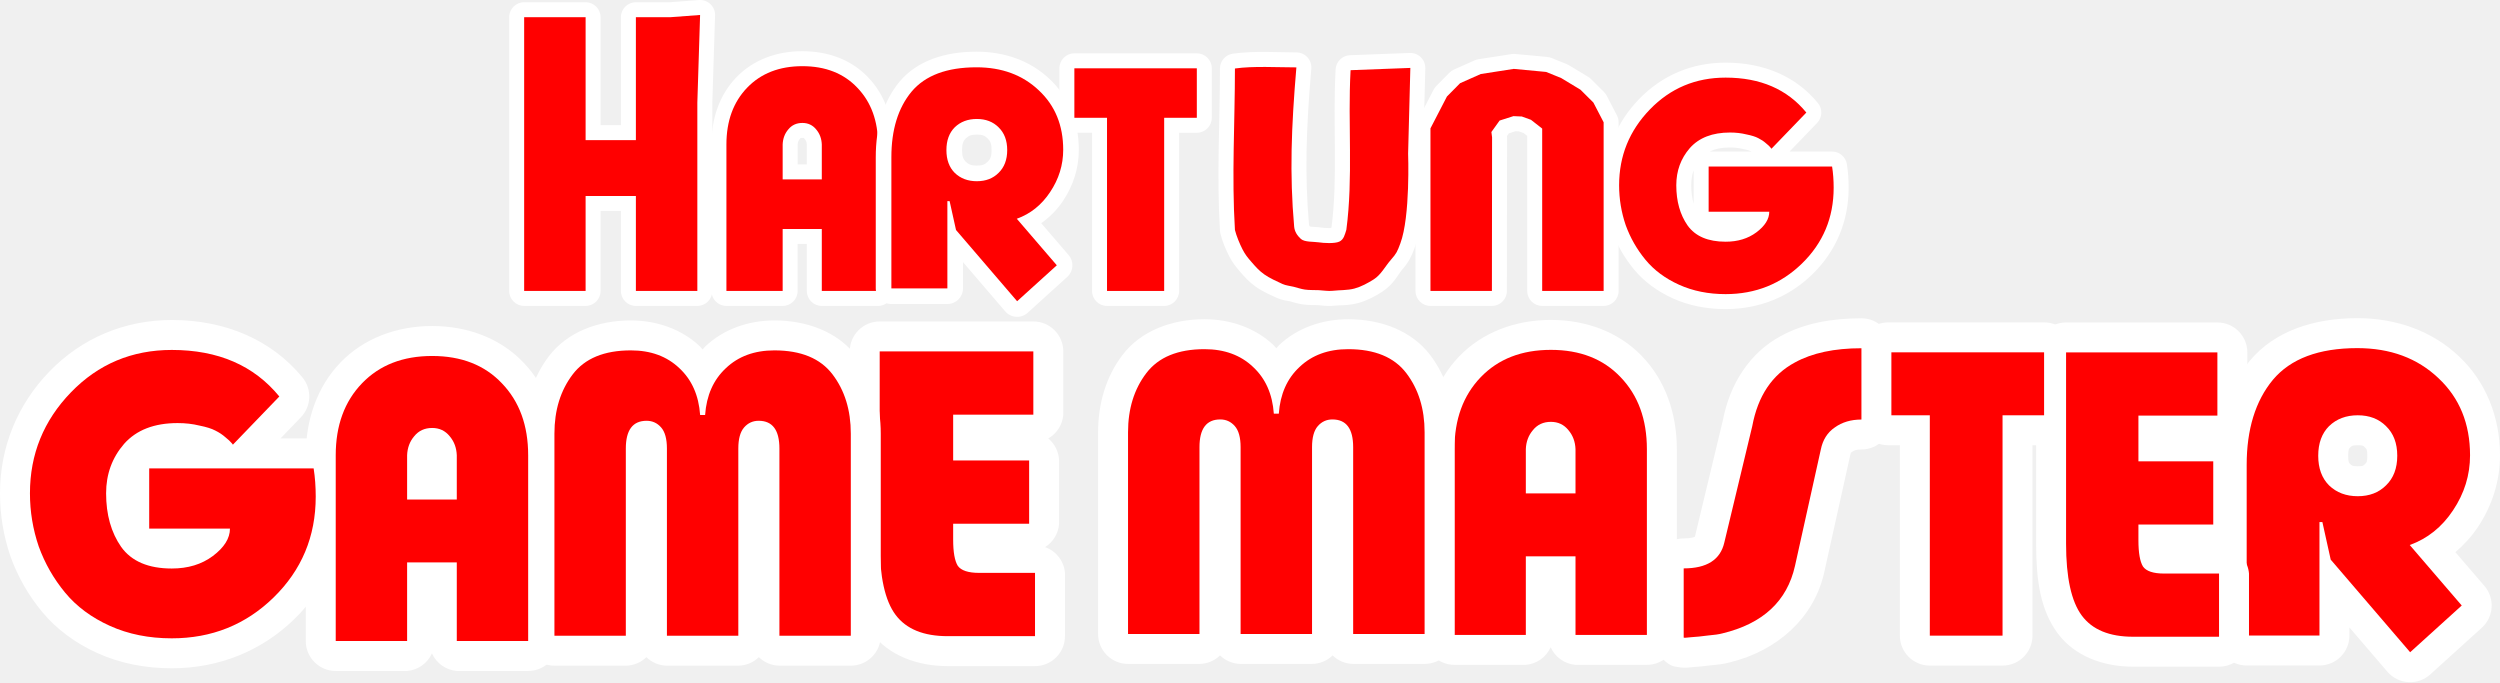
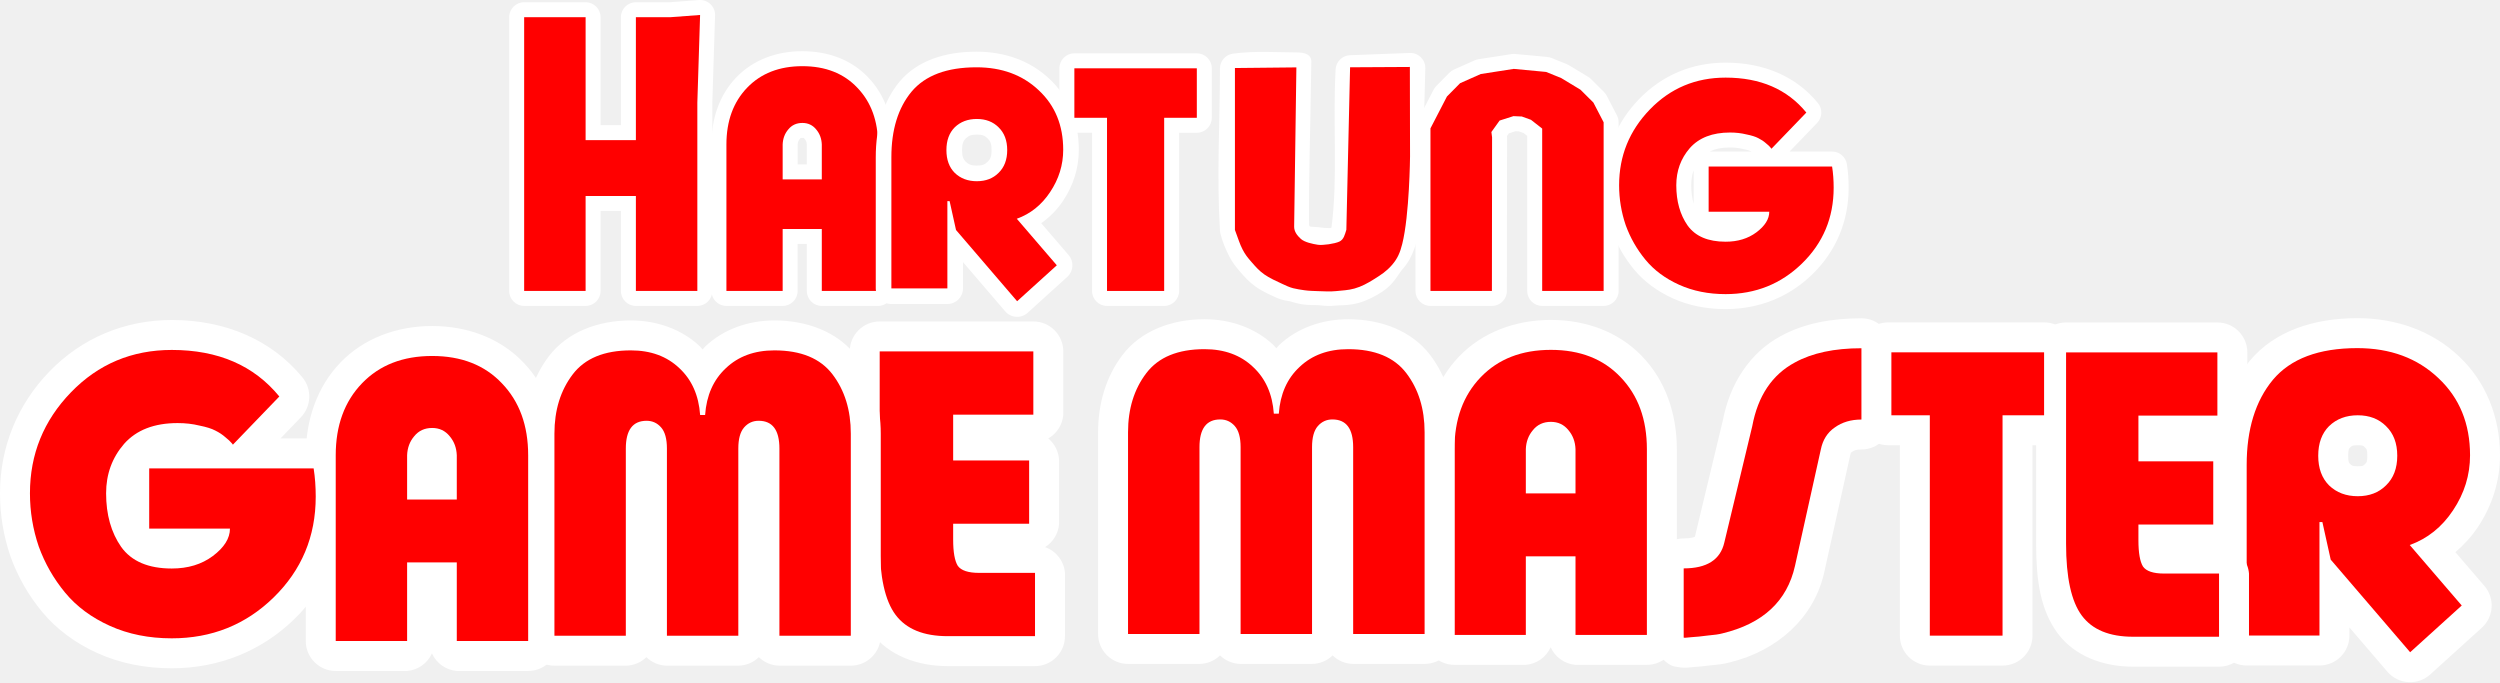
<svg xmlns="http://www.w3.org/2000/svg" height="341.64" viewBox="0 0 1001.607 273.312" width="1252.01" version="1.1" id="svg1">
  <defs id="defs1" />
  <g id="path10" style="stroke:#ffffff;stroke-width:24;stroke-linecap:round;stroke-linejoin:round;stroke-dasharray:none;stroke-opacity:1;paint-order:markers stroke fill" transform="translate(-5.236328,-7.834841)">
    <path style="baseline-shift:baseline;display:inline;overflow:visible;vector-effect:none;fill:#ffffff;stroke:none;enable-background:accumulate;stop-color:#000000;stop-opacity:1" d="m 949.682,135.307 c -17.637,0 -33.161,5.241 -43.021,16.986 a 12.001,12.001 0 0 0 -0.059,0.07 c -9.107,11.018 -13.248,25.515 -13.248,41.74 v 68.359 a 12.001,12.001 0 0 0 12,12 h 29.162 a 12.001,12.001 0 0 0 12,-12 v -3.246 l 15.223,17.744 a 12.001,12.001 0 0 0 17.164,1.08 l 20.664,-18.719 a 12.001,12.001 0 0 0 1.045,-16.717 l -11.645,-13.547 c 3.406,-2.917 6.484,-6.257 9.023,-10.074 5.746,-8.581 8.854,-18.516 8.853,-28.723 10e-5,-15.344 -5.668,-29.541 -16.426,-39.641 -10.709,-10.161 -25.1,-15.314 -40.736,-15.314 z m 0,24 c 10.793,0 18.056,2.866 24.232,8.734 a 12.001,12.001 0 0 0 0.061,0.057 c 6.105,5.72 8.869,12.12 8.869,22.164 0,5.608 -1.445,10.372 -4.801,15.379 a 12.001,12.001 0 0 0 -0.025,0.037 c -3.202,4.817 -6.677,7.522 -11.406,9.227 a 12.001,12.001 0 0 0 -5.031,19.111 l 13.209,15.369 -2.861,2.592 -21.848,-25.465 -1.775,-8.016 c 0.515,0.027 1.03,0.143 1.543,0.143 7.112,0 14.573,-2.668 19.74,-7.799 5.434,-5.299 8.092,-13.041 8.092,-20.412 0,-7.371 -2.658,-15.114 -8.092,-20.412 -5.167,-5.132 -12.628,-7.801 -19.74,-7.801 -7.15,0 -14.599,2.658 -19.836,7.715 a 12.001,12.001 0 0 0 -0.113,0.264 l -0.045,-0.105 c -5.333,5.348 -7.838,13.021 -7.838,20.34 0,6.119 1.868,12.402 5.559,17.451 a 12.001,12.001 0 0 0 -5.059,9.123 v 33.461 h -5.162 v -56.359 c 0,-12.272 2.847,-20.491 7.719,-26.406 4.36,-5.173 11.384,-8.391 24.609,-8.391 z m 0.166,26.908 c 2.182,0 2.226,0.209 2.834,0.818 a 12.001,12.001 0 0 0 0.162,0.16 c 0.512,0.495 0.836,0.615 0.836,3.234 0,2.621 -0.324,2.74 -0.836,3.234 a 12.001,12.001 0 0 0 -0.16,0.158 c -0.607,0.609 -0.653,0.818 -2.836,0.818 -2.073,0 -2.377,-0.247 -3.057,-0.9 -0.417,-0.411 -0.775,-0.734 -0.775,-3.311 0,-2.578 0.357,-2.9 0.773,-3.311 0.68,-0.655 0.983,-0.902 3.059,-0.902 z" id="path27" />
    <path style="baseline-shift:baseline;display:inline;overflow:visible;vector-effect:none;fill:#ff0000;stroke:none;enable-background:accumulate;stop-color:#000000;stop-opacity:1" d="m 939.016,232.043 -3.333,-15.041 h -1.166 v 45.46 h -29.164 v -68.358 q 0,-21.393 10.499,-34.095 10.664,-12.702 33.83,-12.702 19.831,0 32.497,12.034 12.665,11.866 12.665,30.92 0,11.866 -6.832,22.06 -6.666,10.029 -17.332,13.873 l 20.831,24.234 -20.664,18.719 z m -0.666,-53.482 q -4.333,4.345 -4.333,11.866 0,7.521 4.333,11.867 4.5,4.345 11.499,4.345 6.999,0 11.332,-4.345 4.5,-4.346 4.5,-11.867 0,-7.52 -4.5,-11.866 -4.333,-4.346 -11.332,-4.346 -7,0 -11.5,4.346 z" id="path28" />
  </g>
  <path style="baseline-shift:baseline;display:inline;overflow:visible;vector-effect:none;fill:#ffffff;stroke:none;stroke-width:24;stroke-linecap:round;stroke-linejoin:round;stroke-dasharray:none;stroke-opacity:1;paint-order:markers stroke fill;enable-background:accumulate;stop-color:#000000" d="m 827.758,129.192 a 12.001,12.001 0 0 0 -12,12 v 76.609 c 0,14.784 1.732,26.615 8.652,35.955 6.774,9.141 18.298,13.348 30.18,13.348 h 34.453 a 12.001,12.001 0 0 0 12,-11.998 v -25.316 a 12.001,12.001 0 0 0 -7.91,-10.307 12.001,12.001 0 0 0 5.59,-9.344 v -25.312 a 12.001,12.001 0 0 0 -4.314,-8.818 12.001,12.001 0 0 0 5.973,-9.502 v -25.314 a 12.001,12.001 0 0 0 -12,-12 z m 12,24 h 36.623 v 1.314 h -19.637 a 12.001,12.001 0 0 0 -12,12 v 18.32 a 12.001,12.001 0 0 0 12,12 h 17.979 v 1.312 h -17.979 a 12.001,12.001 0 0 0 -12,12 v 6.328 c 0,5.969 0.047,10.934 3.566,16.725 a 12.001,12.001 0 0 0 0.434,0.664 c 4.838,6.89 12.21,7.934 18.27,7.934 h 10.029 v 1.314 h -22.453 c -7.112,0 -9.281,-1.454 -10.898,-3.637 h 0.002 c -1.471,-1.985 -3.936,-9.361 -3.936,-21.666 z" id="path29" />
  <g id="path8" style="stroke:#ffffff;stroke-width:24;stroke-linecap:round;stroke-linejoin:round;stroke-dasharray:none;stroke-opacity:1;paint-order:markers stroke fill" transform="translate(-5.236328,-7.834841)">
    <path style="baseline-shift:baseline;display:inline;overflow:visible;vector-effect:none;fill:#ffffff;stroke:none;enable-background:accumulate;stop-color:#000000;stop-opacity:1" d="m 761.754,136.994 a 12.001,12.001 0 0 0 -12,12 v 25.225 a 12.001,12.001 0 0 0 12,12 h 4.65 v 76.283 a 12.001,12.001 0 0 0 12,12 h 29.135 a 12.001,12.001 0 0 0 12,-12 v -76.283 h 4.648 a 12.001,12.001 0 0 0 12,-12 v -25.225 a 12.001,12.001 0 0 0 -12,-12 z m 12,24 h 38.434 v 1.225 h -4.648 a 12.001,12.001 0 0 0 -12,12 v 76.283 h -5.135 v -76.283 a 12.001,12.001 0 0 0 -12,-12 h -4.65 z" id="path31" />
    <path style="baseline-shift:baseline;display:inline;overflow:visible;vector-effect:none;fill:#ff0000;stroke:none;enable-background:accumulate;stop-color:#000000;stop-opacity:1" d="m 778.404,174.218 h -16.649 v -25.224 h 62.432 v 25.224 h -16.648 v 88.283 h -29.135 z" id="path34" />
  </g>
  <path style="baseline-shift:baseline;display:inline;overflow:visible;vector-effect:none;fill:#ff0000;stroke:none;stroke-width:24;stroke-linecap:round;stroke-linejoin:round;stroke-dasharray:none;stroke-opacity:1;paint-order:markers stroke fill;enable-background:accumulate;stop-color:#000000" d="m 889.042,255.105 h -34.452 q -14.245,0 -20.539,-8.493 -6.294,-8.494 -6.294,-28.811 v -76.609 h 60.623 v 25.314 h -31.637 v 18.32 h 29.98 v 25.313 h -29.98 v 6.328 q 0,7.494 1.822,10.492 1.988,2.831 8.448,2.831 h 22.03 z" id="path30" />
  <g id="path7" style="stroke:#ffffff;stroke-width:24;stroke-linecap:round;stroke-linejoin:round;stroke-dasharray:none;stroke-opacity:1;paint-order:markers stroke fill" transform="translate(-5.236328,-7.834841)">
    <path style="baseline-shift:baseline;display:inline;overflow:visible;vector-effect:none;fill:#ffffff;stroke:none;enable-background:accumulate;stop-color:#000000;stop-opacity:1" d="m 751.006,135.355 c -12.224,0 -23.128,2.093 -32.34,7.137 -12.394,6.66 -20.464,19.208 -23.201,33.904 l 0.129,-0.604 -11.191,46.605 a 12.001,12.001 0 0 0 -0.027,0.121 c -0.221,0.966 0.099,0.26 -0.002,0.324 -0.101,0.065 -1.434,0.713 -4.578,0.713 a 12.001,12.001 0 0 0 -12,12 v 27.73 a 12.001,12.001 0 0 0 3.566,8.535 c 3.403,3.363 5.085,3.044 6.105,3.254 1.021,0.21 1.548,0.226 1.992,0.248 0.887,0.044 1.356,0.013 1.84,-0.014 0.969,-0.053 1.842,-0.143 2.93,-0.27 l -0.682,0.059 c 2.168,-0.126 4.523,-0.378 7.043,-0.707 2.853,-0.246 5.104,-0.497 7.648,-1.172 19.19,-4.671 33.803,-17.924 37.857,-36.045 a 12.001,12.001 0 0 0 0.004,-0.021 l 10.344,-46.605 a 12.001,12.001 0 0 0 0.045,-0.213 c 0.295,-1.453 0.236,-1.081 0.598,-1.328 a 12.001,12.001 0 0 0 0.25,-0.174 c 0.748,-0.538 1.511,-0.912 3.67,-0.912 a 12.001,12.001 0 0 0 12,-12 v -28.566 a 12.001,12.001 0 0 0 -12,-12 z m -12,25.121 v 5.84 c -1.945,0.796 -3.829,1.734 -5.553,2.959 -5.452,3.771 -9.206,9.989 -10.484,16.287 l 0.045,-0.213 -10.342,46.6 -0.002,0.006 c -2.261,10.079 -6.999,14.82 -20.24,17.99 a 12.001,12.001 0 0 0 -0.318,0.082 c 0.011,-0.003 -0.303,0.039 -0.316,0.041 v -4.42 c 1.875,-0.658 3.716,-1.445 5.463,-2.557 5.324,-3.388 9.149,-9.272 10.51,-15.211 l -0.027,0.121 11.189,-46.605 a 12.001,12.001 0 0 0 0.129,-0.605 c 1.78,-9.558 5.107,-14.025 10.99,-17.174 a 12.001,12.001 0 0 0 0.113,-0.062 c 2.335,-1.282 5.279,-2.34 8.844,-3.078 z" id="path35" />
    <path style="baseline-shift:baseline;display:inline;overflow:visible;vector-effect:none;fill:#ff0000;stroke:none;enable-background:accumulate;stop-color:#000000;stop-opacity:1" d="m 679.796,263.287 v -27.73 q 13.903,0 16.276,-10.357 l 11.19,-46.606 q 3.391,-18.208 17.124,-25.558 10.342,-5.68 26.62,-5.68 v 28.565 q -6.274,0 -10.682,3.174 -4.408,3.007 -5.595,8.854 l -10.343,46.606 q -4.747,21.215 -29.162,27.061 -1.865,0.501 -5.764,0.836 -3.73,0.5 -6.612,0.668 -2.883,0.334 -3.052,0.167 z" id="path36" />
  </g>
  <g id="path6" style="stroke:#ffffff;stroke-width:24;stroke-linecap:round;stroke-linejoin:round;stroke-dasharray:none;stroke-opacity:1;paint-order:markers stroke fill" transform="translate(-5.236328,-7.834841)">
    <path style="baseline-shift:baseline;display:inline;overflow:visible;vector-effect:none;fill:#ffffff;stroke:none;enable-background:accumulate;stop-color:#000000;stop-opacity:1" d="m 626.584,136.006 c -14.199,0 -27.404,4.923 -36.74,14.615 -9.294,9.648 -13.895,22.877 -13.895,37.166 v 74.42 a 12.001,12.001 0 0 0 12,12 h 28.6 a 12.001,12.001 0 0 0 9.951,-7.055 12.001,12.001 0 0 0 9.951,7.053 h 28.598 a 12.001,12.001 0 0 0 12,-12 v -74.42 c 0,-14.273 -4.592,-27.487 -13.865,-37.133 -9.238,-9.722 -22.42,-14.646 -36.6,-14.646 z m 0,24 c 9.215,0 14.634,2.356 19.221,7.195 a 12.001,12.001 0 0 0 0.066,0.068 c 4.756,4.938 7.178,10.937 7.178,20.516 v 62.42 h -4.598 v -19.49 a 12.001,12.001 0 0 0 -12,-12 h -19.902 a 12.001,12.001 0 0 0 -12,12 v 19.492 h -4.6 v -62.42 c 0,-9.58 2.424,-15.579 7.18,-20.516 a 12.001,12.001 0 0 0 0,-0.002 c 6.6e-4,-6.8e-4 10e-4,-0.001 0.002,-0.002 4.714,-4.893 10.24,-7.262 19.453,-7.262 z m 0,4.84 c -5.906,0 -12.569,2.969 -16.438,7.689 -3.449,4.128 -5.394,9.594 -5.588,14.803 a 12.001,12.001 0 0 0 -0.01,0.447 v 17.734 a 12.001,12.001 0 0 0 12,12 h 19.902 a 12.001,12.001 0 0 0 12,-12 v -17.734 a 12.001,12.001 0 0 0 -0.008,-0.449 c -0.196,-5.209 -2.142,-10.675 -5.592,-14.803 -3.793,-4.627 -10.362,-7.688 -16.268,-7.688 z" id="path37" />
    <path style="baseline-shift:baseline;display:inline;overflow:visible;vector-effect:none;fill:#ff0000;stroke:none;enable-background:accumulate;stop-color:#000000;stop-opacity:1" d="m 598.486,158.945 q 10.538,-10.94 28.098,-10.94 17.56,0 27.93,10.94 10.536,10.94 10.536,28.84 v 74.42 h -28.598 v -31.49 h -19.902 v 31.492 h -28.6 v -74.42 q 0,-17.902 10.537,-28.841 z m 18.064,46.575 h 19.902 v -17.735 q -0.168,-4.475 -2.844,-7.624 -2.675,-3.315 -7.024,-3.315 -4.515,0 -7.191,3.315 -2.676,3.149 -2.843,7.624 z" id="path38" />
  </g>
  <path style="baseline-shift:baseline;display:inline;overflow:visible;vector-effect:none;fill:#ffffff;stroke:none;stroke-width:24;stroke-linecap:round;stroke-linejoin:round;stroke-dasharray:none;stroke-opacity:1;paint-order:markers stroke fill;enable-background:accumulate;stop-color:#000000" d="m 173.141,130.618 c -14.199,0 -27.404,4.923 -36.74,14.615 a 12.001,12.001 0 0 0 0,0.002 12.001,12.001 0 0 0 -0.002,0.002 c -9.292,9.648 -13.893,22.876 -13.893,37.164 v 74.42 a 12.001,12.001 0 0 0 12,12 h 28.6 a 12.001,12.001 0 0 0 9.951,-7.055 12.001,12.001 0 0 0 9.951,7.053 h 28.598 a 12.001,12.001 0 0 0 12,-12 v -74.42 c 0,-14.273 -4.592,-27.487 -13.865,-37.133 -9.238,-9.722 -22.42,-14.648 -36.6,-14.648 z m 0,24 c 9.215,0 14.634,2.356 19.221,7.195 a 12.001,12.001 0 0 0 0.066,0.07 c 4.756,4.938 7.178,10.937 7.178,20.516 v 62.42 h -4.598 v -19.49 a 12.001,12.001 0 0 0 -12,-12 h -19.902 a 12.001,12.001 0 0 0 -12,12 v 19.492 h -4.6 v -62.42 c 0,-9.58 2.424,-15.581 7.18,-20.518 4.715,-4.895 10.24,-7.266 19.455,-7.266 z m 0,4.842 c -5.906,0 -12.569,2.969 -16.438,7.689 -3.449,4.128 -5.394,9.594 -5.588,14.803 a 12.001,12.001 0 0 0 -0.01,0.447 v 17.734 a 12.001,12.001 0 0 0 12,12 h 19.902 a 12.001,12.001 0 0 0 12,-12 v -17.734 a 12.001,12.001 0 0 0 -0.008,-0.451 c -0.196,-5.209 -2.142,-10.673 -5.592,-14.801 -3.793,-4.627 -10.362,-7.688 -16.268,-7.688 z" id="path39" />
  <g id="path5" style="stroke:#ffffff;stroke-width:24;stroke-linecap:round;stroke-linejoin:round;stroke-dasharray:none;stroke-opacity:1;paint-order:markers stroke fill" transform="translate(-5.236328,-7.834841)">
    <path style="baseline-shift:baseline;display:inline;overflow:visible;vector-effect:none;fill:#ffffff;stroke:none;enable-background:accumulate;stop-color:#000000;stop-opacity:1" d="m 487.795,135.729 c -13.055,0 -25.407,4.581 -32.84,14.33 -6.595,8.651 -9.779,19.492 -9.779,30.957 v 80.814 a 12.001,12.001 0 0 0 12,12 h 28.623 a 12.001,12.001 0 0 0 8.238,-3.412 12.001,12.001 0 0 0 8.236,3.412 h 28.621 a 12.001,12.001 0 0 0 8.238,-3.414 12.001,12.001 0 0 0 8.236,3.414 h 28.623 a 12.001,12.001 0 0 0 12,-12 v -80.814 c 0,-11.465 -3.184,-22.306 -9.779,-30.957 -7.432,-9.75 -19.785,-14.33 -32.84,-14.33 -10.338,0 -20.376,3.463 -27.68,10.377 -0.415,0.387 -0.715,0.868 -1.109,1.273 -0.392,-0.403 -0.691,-0.883 -1.104,-1.268 -7.304,-6.918 -17.344,-10.383 -27.686,-10.383 z m 0,24 c 5.611,0 8.525,1.272 11.201,3.816 a 12.001,12.001 0 0 0 0.104,0.098 c 0.511,0.475 0.937,0.982 1.359,1.496 -2.092,-0.743 -4.248,-1.258 -6.34,-1.258 -5.441,0 -12.15,2.653 -15.84,7.574 -3.69,4.921 -4.48,10.323 -4.48,15.521 v 62.854 h -4.623 v -68.814 c 0,-7.303 1.698,-12.251 4.865,-16.406 v -0.002 c 2.331,-3.057 5.51,-4.879 13.754,-4.879 z m 57.578,0 c 8.245,0 11.423,1.822 13.754,4.879 3.168,4.156 4.865,9.104 4.865,16.408 v 68.814 h -4.623 v -62.854 c 0,-5.198 -0.788,-10.6 -4.479,-15.521 -3.69,-4.921 -10.401,-7.574 -15.842,-7.574 -2.092,0 -4.248,0.515 -6.34,1.258 0.423,-0.514 0.848,-1.021 1.359,-1.496 a 12.001,12.001 0 0 0 0.104,-0.098 c 2.677,-2.545 5.591,-3.816 11.201,-3.816 z m -31.199,25.277 a 12.001,12.001 0 0 0 1.412,0.557 h 1.996 a 12.001,12.001 0 0 0 1.412,-0.557 c -0.03,0.657 -0.1,1.323 -0.1,1.971 v 62.854 h -4.621 v -62.854 c 0,-0.648 -0.07,-1.313 -0.1,-1.971 z" id="path41" />
    <path style="baseline-shift:baseline;display:inline;overflow:visible;vector-effect:none;fill:#ff0000;stroke:none;enable-background:accumulate;stop-color:#000000;stop-opacity:1" d="m 515.586,173.562 h 1.997 q 0.832,-11.758 8.32,-18.713 7.489,-7.121 19.47,-7.121 15.975,0 23.297,9.605 7.322,9.605 7.322,23.682 v 80.815 h -28.622 v -74.854 q 0,-11.095 -8.32,-11.095 -3.495,0 -5.825,2.65 -2.33,2.65 -2.33,8.445 v 74.854 h -28.621 v -74.854 q 0,-5.796 -2.33,-8.446 -2.33,-2.65 -5.824,-2.65 -8.32,0 -8.32,11.096 v 74.854 h -28.624 v -80.815 q 0,-14.077 7.322,-23.682 7.323,-9.605 23.298,-9.605 11.982,0 19.47,7.121 7.488,6.955 8.32,18.713 z" id="path42" />
  </g>
  <g id="path4" style="stroke:#ffffff;stroke-width:24;stroke-linecap:round;stroke-linejoin:round;stroke-dasharray:none;stroke-opacity:1;paint-order:markers stroke fill" transform="translate(-5.236328,-7.834841)">
    <path style="baseline-shift:baseline;display:inline;overflow:visible;vector-effect:none;fill:#ffffff;stroke:none;enable-background:accumulate;stop-color:#000000;stop-opacity:1" d="m 357.678,136.623 a 12.001,12.001 0 0 0 -12,12 v 76.725 c 0,14.822 1.776,26.72 8.797,36.064 6.872,9.146 18.454,13.299 30.449,13.299 h 34.984 a 12.001,12.001 0 0 0 12,-12 v -25.354 a 12.001,12.001 0 0 0 -7.967,-10.328 12.001,12.001 0 0 0 5.611,-9.354 v -25.352 a 12.001,12.001 0 0 0 -4.336,-8.826 12.001,12.001 0 0 0 6.018,-9.521 v -25.354 a 12.001,12.001 0 0 0 -12,-12 z m 12,24 h 37.557 v 1.354 h -20.123 a 12.001,12.001 0 0 0 -12,12 v 18.348 a 12.001,12.001 0 0 0 12,12 h 18.441 v 1.352 h -18.441 a 12.001,12.001 0 0 0 -12,12 v 6.338 c 0,5.989 0.058,11 3.633,16.803 a 12.001,12.001 0 0 0 0.439,0.664 c 4.908,6.895 12.253,7.877 18.355,7.877 h 10.369 v 1.354 h -22.984 c -7.29,0 -9.612,-1.519 -11.262,-3.715 a 12.001,12.001 0 0 0 0,-0.002 c -1.5,-1.997 -3.984,-9.337 -3.984,-21.646 z" id="path43" />
    <path style="baseline-shift:baseline;display:inline;overflow:visible;vector-effect:none;fill:#ff0000;stroke:none;enable-background:accumulate;stop-color:#000000;stop-opacity:1" d="m 419.908,262.71 h -34.984 q -14.464,0 -20.855,-8.507 -6.391,-8.506 -6.391,-28.855 v -76.725 h 61.557 v 25.353 h -32.124 v 18.347 h 30.442 v 25.352 h -30.442 v 6.339 q 0,7.505 1.85,10.508 2.018,2.835 8.578,2.835 h 22.369 z" id="path44" />
  </g>
  <g id="path3" style="stroke:#ffffff;stroke-width:24;stroke-linecap:round;stroke-linejoin:round;stroke-dasharray:none;stroke-opacity:1;paint-order:markers stroke fill" transform="translate(-5.236328,-7.834841)">
    <path style="baseline-shift:baseline;display:inline;overflow:visible;vector-effect:none;fill:#ffffff;stroke:none;enable-background:accumulate;stop-color:#000000;stop-opacity:1" d="m 257.963,136.213 c -13.054,0 -25.412,4.597 -32.836,14.359 -6.588,8.664 -9.766,19.513 -9.766,30.99 v 80.971 a 12.001,12.001 0 0 0 12,12 h 28.605 a 12.001,12.001 0 0 0 8.236,-3.412 12.001,12.001 0 0 0 8.229,3.41 h 28.605 a 12.001,12.001 0 0 0 8.23,-3.41 12.001,12.001 0 0 0 8.234,3.412 h 28.605 a 12.001,12.001 0 0 0 12,-12 v -80.971 c 0,-11.477 -3.178,-22.324 -9.766,-30.988 a 12.001,12.001 0 0 0 0,-0.002 c -7.424,-9.762 -19.781,-14.359 -32.836,-14.359 -10.342,0 -20.385,3.477 -27.684,10.406 -0.407,0.38 -0.701,0.854 -1.088,1.252 -0.387,-0.398 -0.681,-0.872 -1.088,-1.252 -7.298,-6.93 -17.341,-10.406 -27.684,-10.406 z m 0,24 c 5.6,0 8.503,1.27 11.178,3.82 a 12.001,12.001 0 0 0 0.102,0.096 c 0.533,0.496 0.979,1.025 1.416,1.564 -2.103,-0.752 -4.271,-1.273 -6.375,-1.273 -5.446,0 -12.162,2.666 -15.846,7.592 -3.684,4.925 -4.471,10.324 -4.471,15.525 v 62.996 h -4.605 v -68.971 c 0,-7.326 1.702,-12.295 4.871,-16.463 h -0.002 c 2.334,-3.069 5.5,-4.887 13.732,-4.887 z m 57.543,0 c 8.233,0 11.399,1.818 13.732,4.887 h -0.002 c 3.169,4.168 4.871,9.136 4.871,16.463 v 68.971 h -4.605 v -62.998 c 0,-5.202 -0.785,-10.6 -4.469,-15.525 -3.684,-4.925 -10.4,-7.592 -15.846,-7.592 -2.103,0 -4.273,0.52 -6.375,1.271 0.436,-0.538 0.883,-1.066 1.414,-1.561 a 12.001,12.001 0 0 0 0.102,-0.096 c 2.676,-2.551 5.578,-3.82 11.178,-3.82 z m -31.176,25.285 a 12.001,12.001 0 0 0 1.406,0.6 h 1.996 a 12.001,12.001 0 0 0 1.404,-0.553 c -0.03,0.664 -0.1,1.336 -0.1,1.99 v 62.996 h -4.605 v -62.994 c 0,-0.671 -0.07,-1.359 -0.102,-2.039 z" id="path45" />
    <path style="baseline-shift:baseline;display:inline;overflow:visible;vector-effect:none;fill:#ff0000;stroke:none;enable-background:accumulate;stop-color:#000000;stop-opacity:1" d="m 285.736,174.097 h 1.997 q 0.831,-11.78 8.315,-18.75 7.484,-7.134 19.458,-7.134 15.966,0 23.284,9.623 7.317,9.624 7.317,23.727 v 80.97 h -28.605 v -74.998 q 0,-11.117 -8.315,-11.117 -3.493,0 -5.821,2.655 -2.329,2.655 -2.329,8.462 v 74.996 h -28.605 v -74.994 q 0,-5.807 -2.328,-8.462 -2.328,-2.655 -5.821,-2.655 -8.315,0 -8.315,11.117 v 74.996 h -28.606 v -80.97 q 0,-14.103 7.318,-23.727 7.318,-9.623 23.283,-9.623 11.975,0 19.458,7.134 7.484,6.97 8.316,18.75 z" id="path46" />
  </g>
  <g id="path1" style="stroke:#ffffff;stroke-width:24;stroke-linecap:round;stroke-linejoin:round;stroke-dasharray:none;stroke-opacity:1;paint-order:markers stroke fill" transform="translate(-5.236328,-7.834841)">
    <path style="baseline-shift:baseline;display:inline;overflow:visible;vector-effect:none;fill:#ffffff;stroke:none;enable-background:accumulate;stop-color:#000000;stop-opacity:1" d="m 74.062,136.037 c -18.815,7.8e-4 -36.043,7.222 -49.023,20.639 -12.873,13.307 -19.803,30.349 -19.803,48.797 v 0.002 c 0,8.607 1.395,17.071 4.162,25.184 a 12.001,12.001 0 0 0 0.078,0.221 c 2.915,8.03 7.149,15.441 12.586,22.025 5.845,7.079 13.448,12.641 22.254,16.615 v -0.002 c 9.075,4.097 19.131,6.059 29.748,6.059 18.704,0 35.879,-6.844 49.104,-19.715 a 12.001,12.001 0 0 0 0.002,-0.002 c 13.37,-13.016 20.561,-30.246 20.561,-49.053 0,-4.555 -0.318,-8.951 -0.984,-13.186 a 12.001,12.001 0 0 0 -11.855,-10.137 h -13.27 l 8.166,-8.475 a 12.001,12.001 0 0 0 0.646,-15.926 C 113.999,143.886 95.296,136.037 74.064,136.037 a 12.001,12.001 0 0 0 -0.002,0 z m 0.002,24 c 11.157,0 19.385,2.319 26.057,7.021 l -2.74,2.844 c -0.118,-0.061 -0.229,-0.141 -0.348,-0.201 -3.057,-1.613 -5.949,-2.384 -9.197,-3.043 -3.686,-0.898 -7.509,-1.32 -11.426,-1.32 -11.752,0 -23.006,3.979 -30.438,12.365 a 12.001,12.001 0 0 0 -0.09,0.104 c -6.594,7.614 -10.139,17.498 -10.139,27.666 0,10.43 2.578,20.289 8.191,28.34 a 12.001,12.001 0 0 0 0.09,0.125 c 6.639,9.267 18.192,13.67 30.039,13.67 8.537,0 16.897,-2.382 23.596,-7.371 a 12.001,12.001 0 0 0 0.037,-0.027 C 104.013,235.466 109.365,228.228 109.365,219.625 a 12.001,12.001 0 0 0 -12,-12 H 77.012 v -0.141 h 42.662 c -0.147,12.795 -4.209,22.382 -13.244,31.178 -9.127,8.883 -19.106,12.914 -32.365,12.914 -7.71,0 -14.196,-1.369 -19.873,-3.932 -5.947,-2.684 -10.302,-6.001 -13.621,-10.021 -3.704,-4.486 -6.49,-9.369 -8.488,-14.838 -1.899,-5.61 -2.846,-11.31 -2.846,-17.311 v -0.002 c 0,-12.849 4.022,-22.775 13.053,-32.109 8.924,-9.224 18.627,-13.326 31.775,-13.326 z" id="path47" />
    <path style="baseline-shift:baseline;display:inline;overflow:visible;vector-effect:none;fill:#ff0000;stroke:none;enable-background:accumulate;stop-color:#000000;stop-opacity:1" d="m 17.236,205.473 q 0,-23.473 16.428,-40.454 16.428,-16.981 40.4,-16.982 27.827,0 43.082,18.646 l -18.607,19.312 q -0.168,-0.333 -0.67,-0.832 -0.504,-0.666 -2.348,-2.164 -1.676,-1.499 -4.023,-2.664 -2.18,-1.165 -6.37,-1.998 -4.023,-0.999 -8.717,-0.999 -14.081,0 -21.457,8.324 -7.209,8.324 -7.209,19.811 0,12.82 6.035,21.476 6.203,8.658 20.284,8.658 9.723,0 16.428,-4.994 6.873,-5.161 6.873,-10.988 h -32.353 v -24.14 h 65.88 q 0.838,5.328 0.838,11.321 0,23.973 -16.93,40.455 -16.764,16.315 -40.736,16.315 -13.746,0 -24.81,-4.995 -11.064,-4.994 -17.937,-13.318 -6.873,-8.324 -10.56,-18.48 -3.521,-10.321 -3.521,-21.309 z" id="path48" />
  </g>
  <path style="baseline-shift:baseline;display:inline;overflow:visible;vector-effect:none;fill:#ff0000;stroke:none;stroke-width:24;stroke-linecap:round;stroke-linejoin:round;stroke-dasharray:none;stroke-opacity:1;paint-order:markers stroke fill;enable-background:accumulate;stop-color:#000000" d="m 145.042,153.559 q 10.538,-10.94 28.098,-10.94 17.56,0 27.93,10.94 10.536,10.94 10.536,28.84 v 74.42 h -28.598 v -31.49 h -19.902 v 31.492 h -28.6 v -74.42 q 0,-17.902 10.537,-28.841 z m 18.064,46.575 h 19.902 v -17.735 q -0.168,-4.475 -2.844,-7.624 -2.675,-3.315 -7.024,-3.315 -4.515,0 -7.191,3.315 -2.676,3.149 -2.843,7.624 z" id="path40" />
  <g id="path2" style="stroke:#ffffff;stroke-width:12;stroke-linecap:round;stroke-linejoin:round;stroke-dasharray:none;stroke-opacity:1;paint-order:markers stroke fill" transform="translate(-5.236328,-7.834841)">
    <path style="baseline-shift:baseline;display:inline;overflow:visible;vector-effect:none;fill:#ffffff;stroke:none;enable-background:accumulate;stop-color:#000000;stop-opacity:1" d="m 326.709,28.348 c -10.47,0 -19.771,3.516 -26.459,10.467 -6.668,6.929 -9.979,16.316 -9.979,26.902 v 58.686 a 6.001,6.001 0 0 0 6,6 h 22.531 a 6.001,6.001 0 0 0 6,-6 v -18.834 h 3.682 v 18.834 a 6.001,6.001 0 0 0 6,6 h 22.531 a 6.001,6.001 0 0 0 6,-6 V 65.717 c 0,-10.576 -3.308,-19.954 -9.963,-26.881 -6.608,-6.968 -15.881,-10.488 -26.344,-10.488 z m 0,12 c 7.976,0 13.364,2.229 17.648,6.752 a 6.001,6.001 0 0 0 0.033,0.035 c 4.4,4.573 6.625,10.348 6.625,18.582 v 52.686 H 340.484 V 99.568 a 6.001,6.001 0 0 0 -6,-6 h -15.682 a 6.001,6.001 0 0 0 -6,6 V 118.402 H 302.271 V 65.717 c 0,-8.234 2.224,-14.009 6.625,-18.582 4.379,-4.551 9.836,-6.787 17.812,-6.787 z m 0,10.742 c -3.809,0 -7.819,1.798 -10.266,4.779 -2.251,2.672 -3.505,6.149 -3.635,9.623 a 6.001,6.001 0 0 0 -0.004,0.225 v 13.984 a 6.001,6.001 0 0 0 6,6 h 15.68 a 6.001,6.001 0 0 0 6,-6 V 65.717 a 6.001,6.001 0 0 0 -0.004,-0.225 c -0.13,-3.474 -1.384,-6.95 -3.635,-9.621 -2.409,-2.936 -6.358,-4.781 -10.137,-4.781 z m 0,12 c 0.758,0 0.457,-0.126 0.865,0.381 a 6.001,6.001 0 0 0 0.098,0.119 c 0.533,0.627 0.764,1.135 0.812,2.326 v 7.785 h -3.68 v -7.799 c 0.05,-1.178 0.282,-1.689 0.812,-2.314 a 6.001,6.001 0 0 0 0.098,-0.117 c 0.37,-0.459 0.092,-0.381 0.994,-0.381 z" id="path16" />
    <path style="baseline-shift:baseline;display:inline;overflow:visible;vector-effect:none;fill:#ff0000;stroke:none;enable-background:accumulate;stop-color:#000000;stop-opacity:1" d="m 304.573,42.975 q 8.3,-8.627 22.135,-8.627 13.835,0 22.005,8.627 8.301,8.627 8.301,22.742 V 124.402 H 334.484 V 99.569 H 318.803 v 24.833 H 296.271 V 65.716 q 0,-14.115 8.302,-22.742 z m 14.23,36.727 h 15.681 V 65.716 q -0.132,-3.529 -2.241,-6.012 -2.108,-2.614 -5.534,-2.614 -3.558,0 -5.666,2.614 -2.108,2.483 -2.24,6.012 z" id="path17" />
  </g>
  <path style="baseline-shift:baseline;display:inline;overflow:visible;vector-effect:none;fill:#ffffff;stroke:none;stroke-width:12;stroke-linecap:round;stroke-linejoin:round;stroke-dasharray:none;stroke-opacity:1;paint-order:markers stroke fill;enable-background:accumulate;stop-color:#000000" d="m 430.437,21.37 a 6.001,6.001 0 0 0 -6,6 v 19.822 a 6.001,6.001 0 0 0 6,6 h 7.084 V 116.567 a 6.001,6.001 0 0 0 6,6 h 22.895 a 6.001,6.001 0 0 0 6,-6 V 53.193 h 7.082 a 6.001,6.001 0 0 0 6,-6 V 27.37 a 6.001,6.001 0 0 0 -6,-6 z m 6,12 h 37.061 v 7.822 h -7.082 a 6.001,6.001 0 0 0 -6,6 V 110.567 H 449.521 V 47.193 a 6.001,6.001 0 0 0 -6,-6 h -7.084 z" id="path14" />
  <g id="path10-7" style="stroke:#ffffff;stroke-width:12;stroke-linecap:round;stroke-linejoin:round;stroke-dasharray:none;stroke-opacity:1;paint-order:markers stroke fill" transform="matrix(1.042983,0,0,1.042983,-20.54267,-9.061615)">
    <path style="baseline-shift:baseline;display:inline;overflow:visible;vector-effect:none;fill:#ffffff;stroke:none;enable-background:accumulate;stop-color:#000000;stop-opacity:1" d="m 394.797,28.541 c -12.487,0 -22.926,3.626 -29.545,11.51 a 6.001,6.001 0 0 0 -0.029,0.035 c -6.216,7.52 -9.119,17.469 -9.119,28.969 V 119.471 a 6.001,6.001 0 0 0 6,6 h 21.51 a 6.001,6.001 0 0 0 6,-6 v -10.092 l 16.24,18.93 a 6.001,6.001 0 0 0 8.582,0.539 l 15.24,-13.805 a 6.001,6.001 0 0 0 0.521,-8.359 L 419.658,94.422 c 3.236,-2.299 6.101,-5.149 8.393,-8.592 3.959,-5.907 6.055,-12.623 6.055,-19.609 0,-10.691 -3.838,-20.239 -11.225,-27.168 -7.359,-6.984 -17.128,-10.512 -28.084,-10.512 z m 0,12 c 8.537,0 14.742,2.385 19.836,7.225 a 6.001,6.001 0 0 0 0.029,0.029 c 5.058,4.739 7.443,10.387 7.443,18.426 0,4.683 -1.264,8.812 -4.023,12.93 a 6.001,6.001 0 0 0 -0.012,0.02 c -2.657,3.997 -5.767,6.447 -9.82,7.908 a 6.001,6.001 0 0 0 -2.516,9.555 l 11.553,13.441 -6.34,5.742 -18.484,-21.547 -2.133,-9.625 a 6.001,6.001 0 0 0 -0.723,-1.162 c 1.724,0.493 3.502,0.818 5.312,0.818 4.662,0 9.29,-1.679 12.559,-4.93 3.431,-3.337 5.119,-8.151 5.119,-13.027 0,-4.876 -1.688,-9.69 -5.119,-13.027 -3.269,-3.252 -7.897,-4.93 -12.559,-4.93 -4.684,0 -9.318,1.672 -12.648,4.889 a 6.001,6.001 0 0 0 -0.059,0.135 l -0.021,-0.055 c -3.353,3.362 -4.947,8.138 -4.947,12.988 0,4.85 1.595,9.626 4.947,12.988 a 6.001,6.001 0 0 0 0.08,0.08 c 0.279,0.269 0.616,0.461 0.912,0.709 a 6.001,6.001 0 0 0 -5.57,5.822 v 27.527 h -9.51 V 69.055 c 0,-9.521 2.254,-16.329 6.35,-21.297 3.868,-4.6 10.059,-7.217 20.344,-7.217 z m 0.123,19.846 c 2.199,0 3.119,0.448 4.109,1.441 a 6.001,6.001 0 0 0 0.08,0.08 c 0.969,0.936 1.488,1.935 1.488,4.436 0,2.501 -0.52,3.5 -1.488,4.436 a 6.001,6.001 0 0 0 -0.08,0.08 c -0.99,0.993 -1.91,1.441 -4.109,1.441 -2.166,0 -3.184,-0.463 -4.26,-1.486 -0.886,-0.903 -1.416,-1.96 -1.416,-4.471 0,-2.509 0.528,-3.567 1.412,-4.469 1.077,-1.026 2.095,-1.488 4.264,-1.488 z" id="path12" />
    <path style="baseline-shift:baseline;display:inline;overflow:visible;vector-effect:none;fill:#ff0000;stroke:none;enable-background:accumulate;stop-color:#000000;stop-opacity:1" d="m 386.931,97.036 -2.458,-11.093 h -0.86 V 119.471 H 362.103 V 69.055 q 0,-15.778 7.743,-25.146 7.865,-9.368 24.951,-9.368 14.626,0 23.968,8.875 9.341,8.752 9.341,22.804 0,8.752 -5.039,16.27 -4.916,7.397 -12.783,10.232 l 15.364,17.873 -15.24,13.806 z m -0.491,-39.445 q -3.196,3.205 -3.196,8.752 0,5.547 3.196,8.752 3.319,3.205 8.481,3.205 5.162,0 8.358,-3.205 3.319,-3.205 3.319,-8.752 0,-5.546 -3.319,-8.752 -3.196,-3.205 -8.358,-3.205 -5.163,0 -8.482,3.205 z" id="path13" />
  </g>
  <path style="baseline-shift:baseline;display:inline;overflow:visible;vector-effect:none;fill:#ff0000;stroke:none;stroke-width:12;stroke-linecap:round;stroke-linejoin:round;stroke-dasharray:none;stroke-opacity:1;paint-order:markers stroke fill;enable-background:accumulate;stop-color:#000000" d="M 443.52,47.192 H 430.437 V 27.371 h 49.06 V 47.192 H 466.415 V 116.567 H 443.52 Z" id="path15" />
  <g id="path1-2" style="stroke:#ffffff;stroke-width:12;stroke-linecap:round;stroke-linejoin:round;stroke-dasharray:none;stroke-opacity:1;paint-order:markers stroke fill" transform="translate(1.163668,-7.834841)">
    <path style="baseline-shift:baseline;display:inline;overflow:visible;vector-effect:none;fill:#ffffff;stroke:none;enable-background:accumulate;stop-color:#000000;stop-opacity:1" d="m 690.186,32.93 c -13.415,5.6e-4 -25.406,5.031 -34.643,14.578 -9.183,9.492 -14.021,21.395 -14.021,34.543 0,6.14 0.992,12.154 2.965,17.936 a 6.001,6.001 0 0 0 0.039,0.111 c 2.074,5.713 5.074,10.963 8.941,15.646 4.071,4.93 9.371,8.824 15.623,11.646 6.387,2.883 13.489,4.281 21.096,4.281 13.359,0 25.353,-4.787 34.768,-13.949 9.515,-9.264 14.525,-21.261 14.525,-34.672 0,-3.279 -0.228,-6.424 -0.701,-9.432 a 6.001,6.001 0 0 0 -5.928,-5.066 h -17.043 l 11.043,-11.461 a 6.001,6.001 0 0 0 0.324,-7.963 C 718.406,38.413 705.453,32.93 690.186,32.93 Z m 0,12 c 10.344,10e-7 17.912,2.756 23.922,8.094 l -5.998,6.225 c -0.704,-0.466 -1.341,-1.02 -2.105,-1.402 -1.889,-0.993 -3.849,-1.539 -6.145,-2.004 -2.52,-0.619 -5.165,-0.914 -7.912,-0.914 -8.23,0 -15.651,2.687 -20.6,8.271 a 6.001,6.001 0 0 0 -0.045,0.051 c -4.502,5.199 -6.877,11.796 -6.877,18.801 0,7.358 1.794,14.082 5.609,19.555 a 6.001,6.001 0 0 0 0.045,0.062 c 4.356,6.081 11.828,9.006 20.105,9.006 5.894,0 11.448,-1.608 15.918,-4.938 a 6.001,6.001 0 0 0 0.018,-0.014 c 4.307,-3.234 7.559,-7.771 7.559,-13.047 a 6.001,6.001 0 0 0 -6,-6 h -18.289 v -6.123 h 37.904 c 0.041,0.855 0.184,1.6 0.184,2.498 0,10.586 -3.465,18.839 -10.896,26.074 -7.366,7.167 -15.761,10.547 -26.396,10.547 -6.153,0 -11.47,-1.102 -16.158,-3.219 -4.823,-2.177 -8.5,-4.948 -11.309,-8.35 -3,-3.633 -5.273,-7.617 -6.889,-12.047 -1.54,-4.533 -2.309,-9.166 -2.309,-14.006 0,-10.349 3.385,-18.693 10.646,-26.199 7.208,-7.451 15.436,-10.921 26.018,-10.922 z m 19.893,15.592 0.217,0.184 c -0.025,-0.023 -0.059,-0.034 -0.084,-0.057 -0.049,-0.039 -0.082,-0.086 -0.133,-0.127 z m 2.209,2.025 0.555,0.635 c -0.11,-0.145 -0.181,-0.148 -0.283,-0.273 -0.083,-0.083 -0.191,-0.281 -0.271,-0.361 z m -20.34,4.381 c 1.924,0 3.616,0.206 5.1,0.574 a 6.001,6.001 0 0 0 0.275,0.061 c 1.768,0.351 2.919,0.798 3.125,0.908 a 6.001,6.001 0 0 0 0.16,0.082 h -16.779 c 2.048,-1.027 4.587,-1.625 8.119,-1.625 z m -14.557,9.125 v 13.395 c -0.624,-2.14 -0.965,-4.568 -0.965,-7.396 0,-2.254 0.313,-4.211 0.965,-5.998 z" id="path18" />
    <path style="baseline-shift:baseline;display:inline;overflow:visible;vector-effect:none;fill:#ff0000;stroke:none;enable-background:accumulate;stop-color:#000000;stop-opacity:1" d="m 647.522,82.051 q 0,-17.623 12.333,-30.371 12.333,-12.749 30.331,-12.749 20.891,0 32.344,13.999 l -13.969,14.499 q -0.126,-0.25 -0.503,-0.625 -0.378,-0.5 -1.763,-1.625 -1.258,-1.125 -3.02,-2 -1.637,-0.875 -4.782,-1.5 -3.02,-0.75 -6.544,-0.75 -10.571,0 -16.109,6.249 -5.412,6.249 -5.412,14.873 0,9.625 4.531,16.123 4.657,6.5 15.228,6.5 7.3,0 12.333,-3.749 5.16,-3.875 5.16,-8.249 H 683.39 V 74.552 h 49.46 q 0.629,4 0.629,8.499 0,17.998 -12.71,30.372 -12.586,12.249 -30.583,12.249 -10.32,0 -18.626,-3.75 -8.306,-3.749 -13.466,-9.999 -5.16,-6.249 -7.928,-13.874 -2.643,-7.749 -2.643,-15.998 z" id="path20" />
  </g>
  <g id="path33" style="stroke:#ffffff;stroke-width:12;stroke-linecap:round;stroke-linejoin:round;stroke-dasharray:none;stroke-opacity:1;paint-order:markers stroke fill" transform="translate(1.163668,-7.834841)">
    <path style="baseline-shift:baseline;display:inline;overflow:visible;vector-effect:none;fill:#ffffff;stroke:none;enable-background:accumulate;stop-color:#000000;stop-opacity:1" d="m 605.881,29.461 a 6.001,6.001 0 0 0 -1.486,0.045 l -13.236,2.061 a 6.001,6.001 0 0 0 -1.518,0.445 l -8.271,3.682 a 6.001,6.001 0 0 0 -1.828,1.262 l -5.264,5.322 a 6.001,6.001 0 0 0 -1.062,1.463 l -3.305,6.389 -3.303,6.387 a 6.001,6.001 0 0 0 -0.67,2.756 v 32.564 32.564 a 6.001,6.001 0 0 0 6,6 h 12.311 12.311 a 6.001,6.001 0 0 0 6,-5.994 l 0.033,-30.773 0.035,-30.775 a 6.001,6.001 0 0 0 -0.049,-0.766 l 0.025,0.209 0.758,-1.057 2.631,-0.84 1.375,0.061 1.904,0.688 1.43,1.119 V 91.875 124.4 a 6.001,6.001 0 0 0 6,6 h 12.311 12.309 a 6.001,6.001 0 0 0 6,-6 V 90.613 56.828 a 6.001,6.001 0 0 0 -0.676,-2.768 l -4.105,-7.902 a 6.001,6.001 0 0 0 -1.096,-1.49 l -5.199,-5.166 a 6.001,6.001 0 0 0 -1.125,-0.879 l -7.689,-4.645 a 6.001,6.001 0 0 0 -0.844,-0.424 l -6.047,-2.457 A 6.001,6.001 0 0 0 618.846,30.684 Z M 605.5,41.479 l 11.34,1.068 4.791,1.947 6.666,4.027 4.025,4 2.998,5.771 v 32.32 27.787 h -6.309 -6.311 V 91.875 59.35 A 6.001,6.001 0 0 0 620.4,54.625 l -4.49,-3.514 A 6.001,6.001 0 0 0 614.25,50.193 l -3.668,-1.326 a 6.001,6.001 0 0 0 -1.775,-0.35 l -3.357,-0.148 a 6.001,6.001 0 0 0 -2.084,0.279 l -5.547,1.768 a 6.001,6.001 0 0 0 -3.057,2.225 l -3.285,4.59 a 6.001,6.001 0 0 0 -1.074,4.252 l 0.223,1.746 -0.033,30.391 -0.027,24.781 h -6.316 -6.311 V 91.836 60.73 l 2.633,-5.09 2.883,-5.576 3.824,-3.867 6.514,-2.896 z" id="path21" />
    <path style="baseline-shift:baseline;display:inline;overflow:visible;vector-effect:none;fill:#ff0000;stroke:none;enable-background:accumulate;stop-color:#000000;stop-opacity:1" d="M 571.938,91.836 V 59.271 l 3.303,-6.387 3.303,-6.387 5.263,-5.322 8.273,-3.68 13.237,-2.061 12.964,1.223 6.046,2.456 7.688,4.646 5.2,5.166 4.106,7.902 V 90.614 124.4 H 629.011 616.701 V 91.875 59.349 l -4.489,-3.514 -3.668,-1.325 -3.357,-0.147 -5.546,1.769 -3.286,4.591 0.271,2.128 -0.034,30.775 -0.034,30.775 h -12.31 -12.31 z" id="path22" />
  </g>
-   <g id="path32" style="stroke:#ffffff;stroke-width:12;stroke-linecap:round;stroke-linejoin:round;stroke-dasharray:none;stroke-opacity:1;paint-order:markers stroke fill" transform="translate(1.163668,-7.834841)">
-     <path style="baseline-shift:baseline;display:inline;overflow:visible;vector-effect:none;fill:#ffffff;stroke:none;enable-background:accumulate;stop-color:#000000;stop-opacity:1" d="m 505.998,28.633 c -4.448,-0.025 -9.068,0.103 -13.26,0.713 a 6.001,6.001 0 0 0 -5.137,5.938 c 0,21.482 -1.35,42.977 0.012,65.051 a 6.001,6.001 0 0 0 0.158,1.049 c 0.786,3.231 2.213,6.546 3.551,9.133 1.338,2.588 2.779,4.375 4.398,6.238 1.668,1.919 3.465,3.991 6.15,5.896 2.852,2.024 5.978,3.356 8.248,4.4 2.741,1.261 4.75,1.298 5.525,1.492 1.102,0.276 2.751,0.899 5.068,1.236 2.643,0.385 4.734,0.24 6.197,0.305 1.239,0.055 3.437,0.568 6.539,0.215 2.08,-0.237 5.562,0.052 9.682,-1.092 3.623,-1.006 6.635,-2.711 9.246,-4.35 4.887,-3.068 6.673,-7.218 8.219,-8.979 2.481,-2.826 3.643,-5.098 4.871,-8.357 2.636,-6.999 3.197,-16.097 3.479,-24.002 0.282,-7.905 0.035,-14.412 0.035,-14.412 l 0.002,0.381 0.896,-34.283 a 6.001,6.001 0 0 0 -6.225,-6.152 l -23.949,0.906 a 6.001,6.001 0 0 0 -5.764,5.674 c -1.189,22.151 0.958,43.052 -1.615,63.049 -0.064,0.2 -0.097,0.3 -0.145,0.447 -0.288,0.038 -0.518,0.091 -0.838,0.092 -1.207,0.003 -2.644,-0.13 -3.23,-0.221 -1.83,-0.284 -3.136,-0.242 -4.096,-0.338 -0.219,-0.022 -0.232,-0.06 -0.367,-0.105 -0.07,-0.122 -0.337,-0.354 -0.348,-0.48 C 521.486,77.402 522.176,59.218 524.201,35.342 a 6.001,6.001 0 0 0 -5.979,-6.506 c -3.5,0 -7.777,-0.178 -12.225,-0.203 z m -0.211,12.057 c 2.025,0.008 3.957,0.037 5.984,0.07 -1.627,21.117 -2.139,38.815 -0.422,58.365 0.329,3.748 2.424,6.868 4.646,8.879 2.723,2.464 5.074,2.424 6.828,2.6 1.754,0.175 3.285,0.229 3.447,0.254 1.413,0.219 3.162,0.368 5.1,0.363 1.938,-0.005 3.765,0.144 6.52,-1.111 2.406,-1.096 4.039,-3.24 4.805,-4.844 0.766,-1.604 1.026,-2.81 1.262,-3.547 a 6.001,6.001 0 0 0 0.232,-1.039 c 2.656,-20.102 1.066,-39.649 1.617,-58.943 l 11.908,-0.449 -0.729,27.889 a 6.001,6.001 0 0 0 0.002,0.381 c 0,0 0.229,6.112 -0.035,13.535 -0.265,7.424 -1.272,16.364 -2.717,20.199 -1.229,3.263 -0.54,2.258 -2.658,4.67 -3.053,3.478 -4.564,6.096 -5.58,6.734 -2.199,1.381 -4.229,2.436 -6.078,2.949 -1.353,0.376 -4.264,0.325 -7.828,0.73 -0.608,0.069 -2.161,-0.169 -4.652,-0.279 -2.267,-0.1 -3.942,-0.036 -4.994,-0.189 a 6.001,6.001 0 0 0 0,-0.002 c -0.727,-0.106 -2.003,-0.531 -3.885,-1.002 -2.209,-0.553 -3.372,-0.727 -3.426,-0.752 -2.326,-1.07 -5.047,-2.384 -6.32,-3.287 -1.44,-1.022 -2.387,-2.081 -4.037,-3.98 -1.545,-1.778 -1.919,-2.182 -2.797,-3.879 -0.832,-1.609 -1.989,-4.565 -2.416,-6.119 -1.12,-19.013 -0.229,-38.214 -0.049,-57.9 2.09,-0.101 3.94,-0.304 6.271,-0.295 z" id="path23" />
-     <path style="baseline-shift:baseline;display:inline;overflow:visible;vector-effect:none;fill:#ff0000;stroke:none;enable-background:accumulate;stop-color:#000000;stop-opacity:1" d="m 517.103,122.722 c -1.492,-0.374 -3.079,-0.478 -4.476,-1.121 -2.298,-1.057 -5.22,-2.38 -7.283,-3.844 -2.063,-1.464 -3.435,-3.029 -5.094,-4.939 -1.582,-1.82 -2.489,-2.916 -3.597,-5.059 -1.108,-2.142 -2.48,-5.452 -3.05,-7.795 -1.331,-21.586 0,-42.955 0,-64.681 7.283,-1.06 17.286,-0.448 24.62,-0.448 -2.037,24.019 -2.75,42.651 -0.895,63.765 0.176,2.009 1.2,3.601 2.695,4.955 1.495,1.353 5.179,1.064 7.171,1.373 2,0.31 6.369,0.56 8.21,-0.279 1.841,-0.839 2.223,-2.827 2.839,-4.755 2.783,-21.06 0.527,-42.257 1.691,-63.94 l 23.948,-0.905 -0.895,34.283 c 0,0 0.948,25.24 -3.133,36.074 -1.229,3.262 -1.466,3.895 -3.765,6.514 -2.3,2.619 -3.947,6.004 -6.899,7.857 -2.405,1.51 -4.925,2.888 -7.662,3.648 -2.736,0.76 -5.935,0.591 -8.756,0.912 -1.855,0.211 -3.73,-0.165 -5.595,-0.247 -1.865,-0.082 -3.748,0.022 -5.595,-0.247 -1.522,-0.222 -2.984,-0.747 -4.476,-1.121 z" id="path24" />
-   </g>
+   <path style="baseline-shift:baseline;display:inline;overflow:visible;vector-effect:none;fill:#ffffff;stroke:none;stroke-width:12;stroke-linecap:round;stroke-linejoin:round;stroke-dasharray:none;stroke-opacity:1;paint-order:markers stroke fill;enable-background:accumulate;stop-color:#000000" d="m 507.162,20.798 c -4.448,-0.025 -9.068,0.103 -13.26,0.713 -2.949,0.429 -5.136,2.957 -5.137,5.938 0,21.482 -1.35,42.977 0.012,65.051 0.022,0.354 0.075,0.705 0.158,1.049 0.786,3.231 2.213,6.546 3.551,9.133 1.338,2.588 2.779,4.375 4.398,6.238 1.668,1.919 3.465,3.991 6.15,5.896 2.852,2.024 5.978,3.356 8.248,4.4 2.741,1.261 4.75,1.298 5.525,1.492 1.102,0.276 2.751,0.899 5.068,1.236 2.643,0.385 4.734,0.24 6.197,0.305 1.239,0.055 3.437,0.568 6.539,0.215 2.08,-0.237 5.562,0.052 9.682,-1.092 3.623,-1.006 6.635,-2.711 9.246,-4.35 4.887,-3.068 6.673,-7.218 8.219,-8.979 2.481,-2.826 3.643,-5.098 4.871,-8.357 2.636,-6.999 3.197,-16.097 3.479,-24.002 0.282,-7.905 0.035,-14.412 0.035,-14.412 l 0.002,0.381 0.896,-34.283 c 0.09,-3.463 -2.763,-6.283 -6.225,-6.152 l -23.949,0.906 c -3.099,0.118 -5.597,2.577 -5.764,5.674 -1.189,22.151 0.958,43.052 -1.615,63.049 -0.064,0.2 -0.097,0.3 -0.145,0.447 -0.288,0.038 -0.518,0.091 -0.838,0.092 -1.207,0.003 -2.644,-0.13 -3.23,-0.221 -1.83,-0.284 -3.136,-0.242 -4.096,-0.338 -0.219,-0.022 -0.232,-0.06 -0.367,-0.105 -0.07,-0.122 -0.337,-0.354 -0.348,-0.48 -0.175,-17.391 0.515,-37.216 0.898,-64.923 0.296,-3.501 -2.465,-4.316 -5.979,-4.317 -3.5,0 -7.777,-0.178 -12.225,-0.203 z m -0.211,12.057 c 2.025,0.008 3.957,0.037 5.984,0.07 -1.627,21.117 -2.139,38.815 -0.422,58.365 0.329,3.748 2.424,6.868 4.646,8.879 2.723,2.464 5.074,2.424 6.828,2.6 1.754,0.175 3.285,0.229 3.447,0.254 1.413,0.219 3.162,0.368 5.1,0.363 1.938,-0.005 3.765,0.144 6.52,-1.111 2.406,-1.096 4.039,-3.24 4.805,-4.844 0.766,-1.604 1.026,-2.81 1.262,-3.547 0.108,-0.339 0.186,-0.687 0.232,-1.039 2.656,-20.102 1.066,-39.649 1.617,-58.943 l 11.908,-0.449 -0.729,27.889 c -0.003,0.127 -0.003,0.254 0.002,0.381 0,0 0.229,6.112 -0.035,13.535 -0.265,7.424 -1.272,16.364 -2.717,20.199 -1.229,3.263 -0.54,2.258 -2.658,4.67 -3.053,3.478 -4.564,6.096 -5.58,6.734 -2.199,1.381 -4.229,2.436 -6.078,2.949 -1.353,0.376 -4.264,0.325 -7.828,0.73 -0.608,0.069 -2.161,-0.169 -4.652,-0.279 -2.267,-0.1 -3.942,-0.036 -4.994,-0.189 v -0.002 c -0.727,-0.106 -2.003,-0.531 -3.885,-1.002 -2.209,-0.553 -3.372,-0.727 -3.426,-0.752 -2.326,-1.07 -5.047,-2.384 -6.32,-3.287 -1.44,-1.022 -2.387,-2.081 -4.037,-3.98 -1.545,-1.778 -1.919,-2.182 -2.797,-3.879 -0.832,-1.609 -1.989,-4.565 -2.416,-6.119 -1.12,-19.013 -0.229,-38.214 -0.049,-57.9 2.09,-0.101 3.94,-0.304 6.271,-0.295 z" id="path23" />
+   <path style="baseline-shift:baseline;display:inline;overflow:visible;vector-effect:none;fill:#ff0000;stroke:none;stroke-width:12;stroke-linecap:round;stroke-linejoin:round;stroke-dasharray:none;stroke-opacity:1;paint-order:markers stroke fill;enable-background:accumulate;stop-color:#000000" d="m 518.073,115.467 c -1.492,-0.374 -2.885,-1.058 -4.283,-1.701 -2.298,-1.057 -5.22,-2.38 -7.283,-3.844 -2.063,-1.464 -3.435,-3.029 -5.094,-4.939 -1.582,-1.82 -2.489,-2.916 -3.597,-5.059 -1.108,-2.142 -1.659,-4.083 -3.05,-7.795 V 27.254 l 24.62,-0.254 -0.895,63.765 c -0.028,2.016 1.2,3.601 2.695,4.955 1.495,1.353 4.792,2.032 6.784,2.341 2,0.31 6.756,-0.407 8.597,-1.246 1.841,-0.839 2.223,-2.827 2.839,-4.755 l 1.497,-65.101 23.948,-0.131 0.072,35.831 c 0,0 -0.213,23.498 -3.133,35.106 -0.85,3.38 -1.853,5.83 -4.152,8.449 -2.3,2.619 -4.334,3.876 -7.286,5.729 -2.405,1.51 -4.925,2.888 -7.662,3.648 -2.736,0.76 -4.703,0.727 -7.525,1.049 -1.855,0.211 -5.155,0.086 -7.02,0.003 -1.865,-0.082 -3.691,-0.091 -5.539,-0.36 -1.522,-0.222 -3.041,-0.44 -4.533,-0.814 z" id="path24" />
  <g id="path19" style="stroke:#ffffff;stroke-width:12;stroke-linecap:round;stroke-linejoin:round;stroke-dasharray:none;stroke-opacity:1;paint-order:markers stroke fill" transform="translate(-5.236328,-7.834841)">
    <path style="baseline-shift:baseline;display:inline;overflow:visible;vector-effect:none;fill:#ffffff;stroke:none;enable-background:accumulate;stop-color:#000000;stop-opacity:1" d="m 285.275,7.852 -11.744,0.879 h -13.533 a 6.001,6.001 0 0 0 -6,6 v 24.619 18.621 h -4.07 -4.072 V 39.35 14.73 a 6.001,6.001 0 0 0 -6,-6 h -12.311 -12.309 a 6.001,6.001 0 0 0 -6,6 v 54.834 54.836 a 6.001,6.001 0 0 0 6,6 h 12.309 12.311 a 6.001,6.001 0 0 0 6,-6 V 105.377 92.352 h 4.072 4.07 v 13.025 19.023 a 6.001,6.001 0 0 0 6,6 h 12.311 12.311 a 6.001,6.001 0 0 0 6,-6 V 86.689 49.072 l 1.102,-35.049 a 6.001,6.001 0 0 0 -6.445,-6.172 z m -5.758,12.465 -0.896,28.473 a 6.001,6.001 0 0 0 -0.002,0.189 V 86.689 118.4 H 272.309 265.998 V 105.377 86.352 a 6.001,6.001 0 0 0 -6,-6 h -10.07 -10.072 a 6.001,6.001 0 0 0 -6,6 v 19.025 13.023 h -6.311 -6.309 V 69.564 20.73 h 6.309 6.311 v 18.619 24.621 a 6.001,6.001 0 0 0 6,6 h 10.072 10.07 a 6.001,6.001 0 0 0 6,-6 V 39.35 20.73 h 7.758 a 6.001,6.001 0 0 0 0.447,-0.018 z" id="path25" />
    <path style="baseline-shift:baseline;display:inline;overflow:visible;vector-effect:none;fill:#ff0000;stroke:none;enable-background:accumulate;stop-color:#000000;stop-opacity:1" d="M 215.236,69.565 V 14.73 h 12.31 12.31 v 24.62 24.62 h 10.072 10.072 V 39.35 14.73 h 13.757 l 11.967,-0.895 -1.104,35.143 v 37.711 37.711 h -12.31 -12.31 V 105.376 86.352 H 249.927 239.855 V 105.376 124.4 h -12.31 -12.31 z" id="path26" />
  </g>
</svg>
